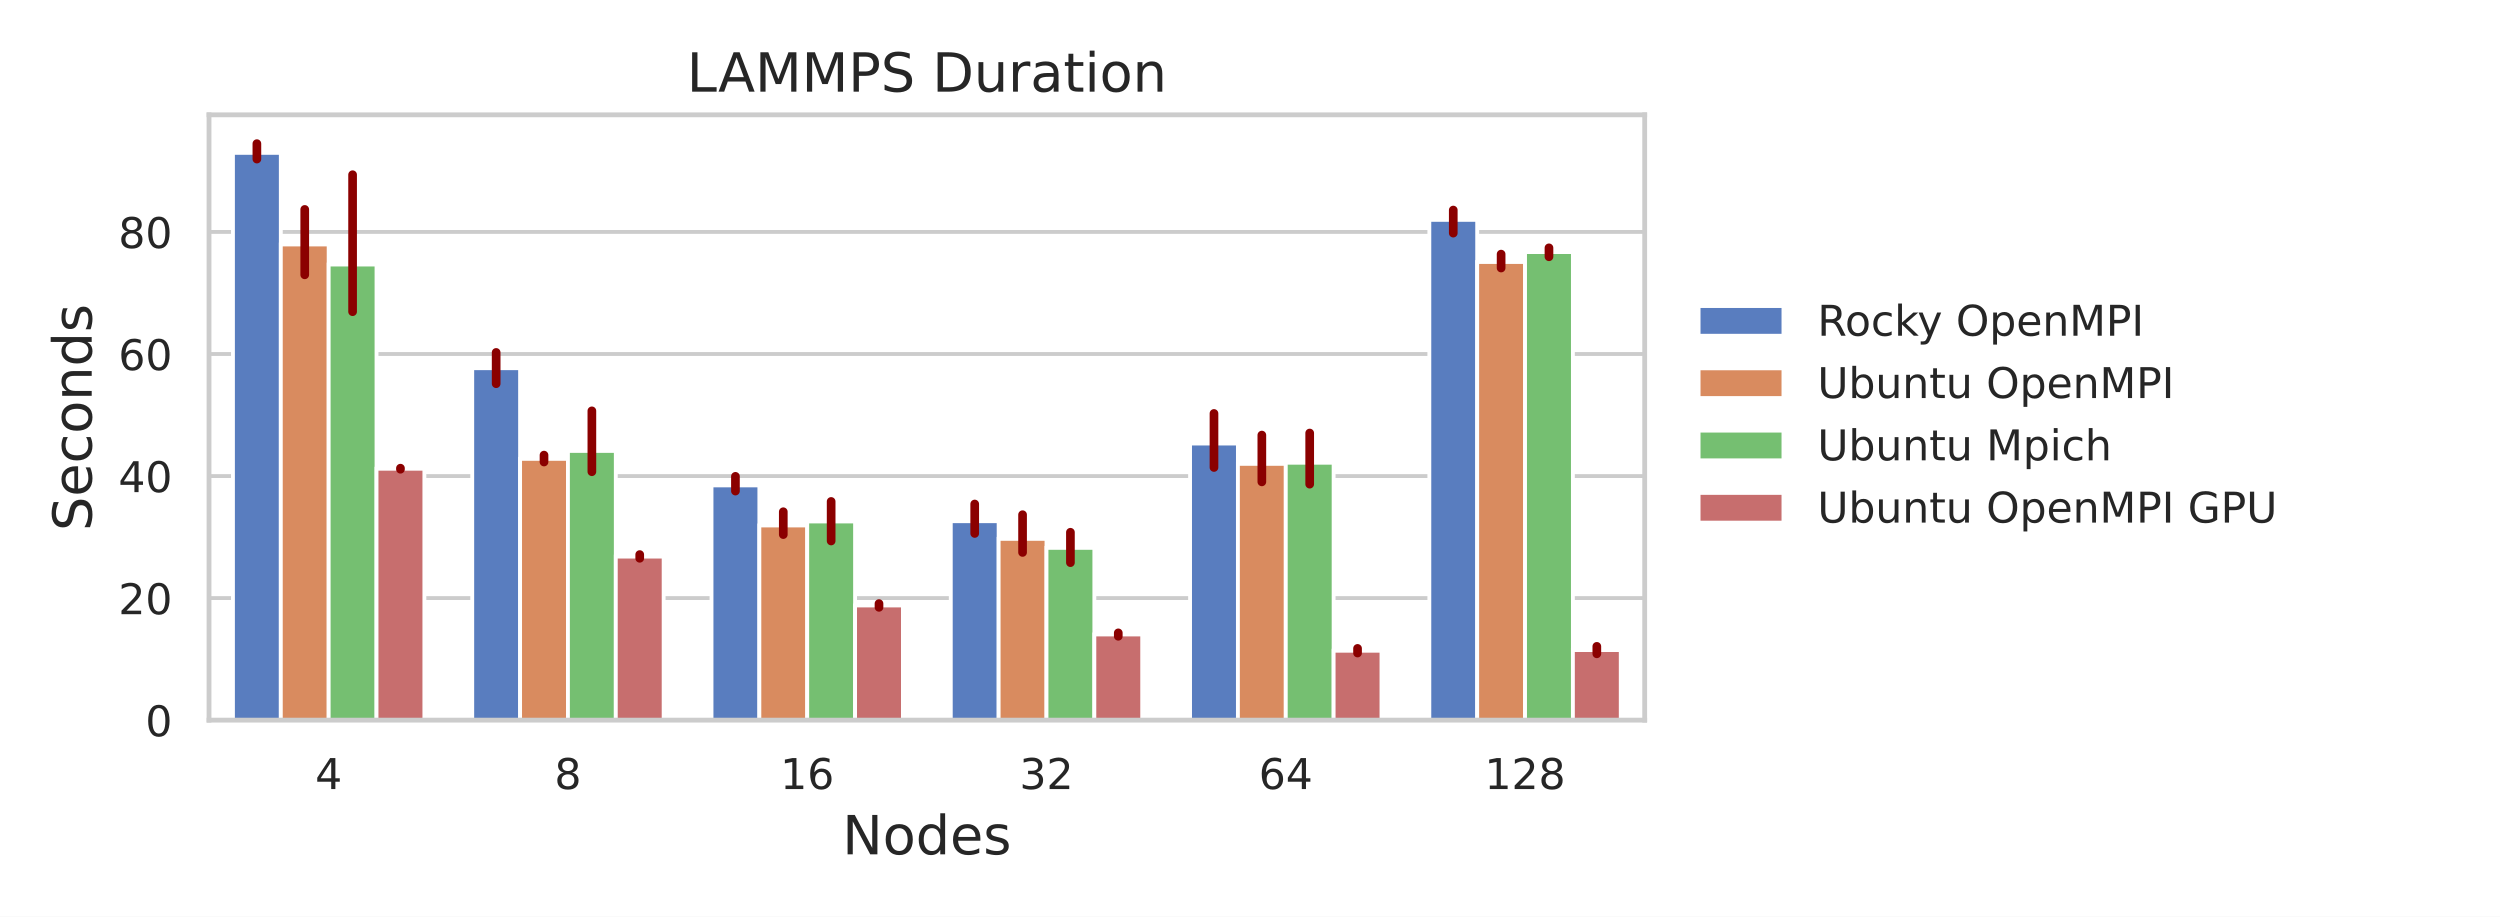
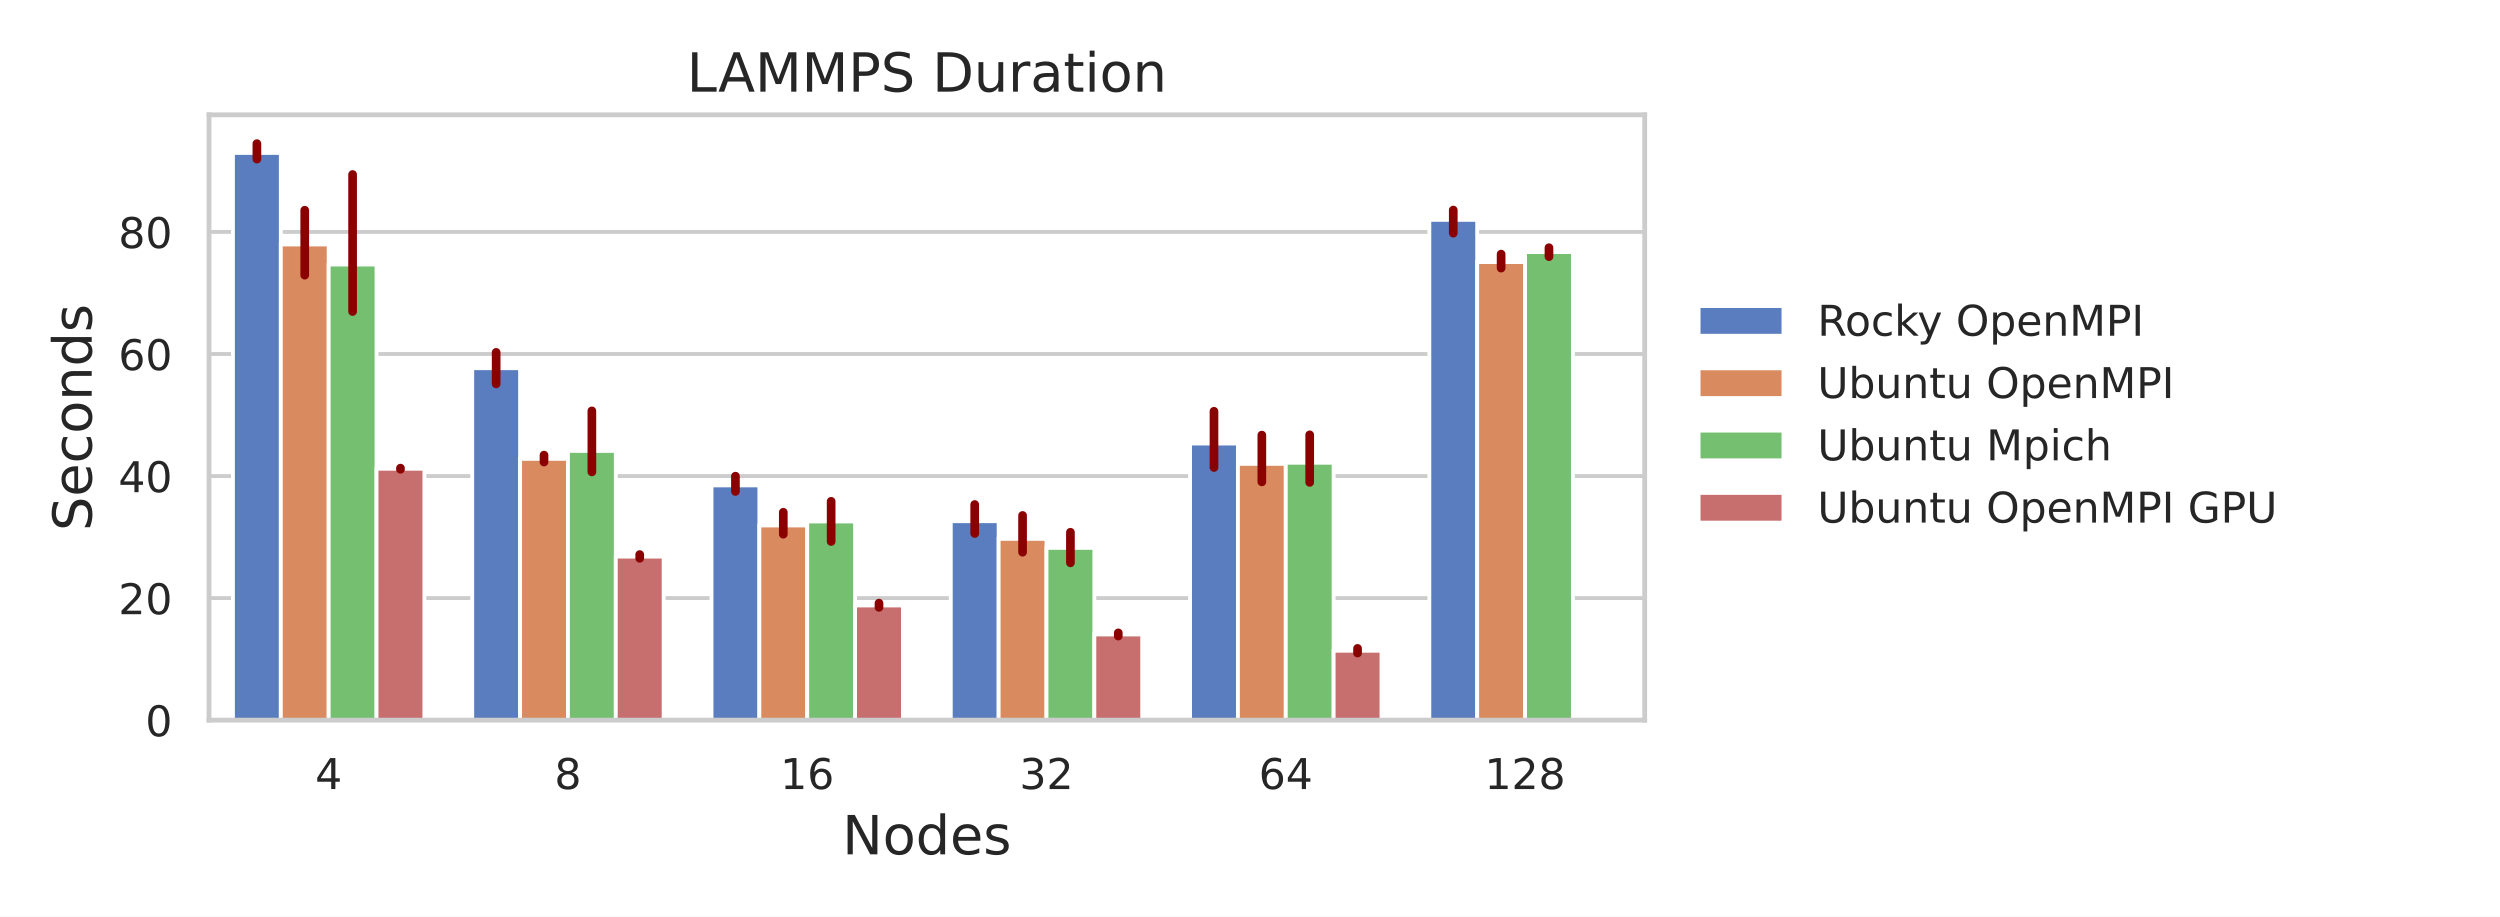
<svg xmlns="http://www.w3.org/2000/svg" xmlns:xlink="http://www.w3.org/1999/xlink" width="648pt" height="237.6pt" viewBox="0 0 648 237.6" version="1.1">
  <defs>
    <style type="text/css">*{stroke-linejoin: round; stroke-linecap: butt}</style>
  </defs>
  <g id="figure_1">
    <g id="patch_1">
      <path d="M 0 237.6  L 648 237.6  L 648 0  L 0 0  z " style="fill: #ffffff" />
    </g>
    <g id="axes_1">
      <g id="patch_2">
        <path d="M 54.18 186.66  L 426.301 186.66  L 426.301 29.76  L 54.18 29.76  z " style="fill: #ffffff" />
      </g>
      <g id="matplotlib.axis_1">
        <g id="xtick_1">
          <g id="text_1">
            <g style="fill: #262626" transform="translate(81.69073 204.5183) scale(0.11 -0.11)">
              <defs>
                <path id="DejaVuSans-34" d="M 2419 4116  L 825 1625  L 2419 1625  L 2419 4116  z M 2253 4666  L 3047 4666  L 3047 1625  L 3713 1625  L 3713 1100  L 3047 1100  L 3047 0  L 2419 0  L 2419 1100  L 313 1100  L 313 1709  L 2253 4666  z " transform="scale(0.015625)" />
              </defs>
              <use xlink:href="#DejaVuSans-34" />
            </g>
          </g>
        </g>
        <g id="xtick_2">
          <g id="text_2">
            <g style="fill: #262626" transform="translate(143.7109 204.5183) scale(0.11 -0.11)">
              <defs>
                <path id="DejaVuSans-38" d="M 2034 2216  Q 1584 2216 1326 1975  Q 1069 1734 1069 1313  Q 1069 891 1326 650  Q 1584 409 2034 409  Q 2484 409 2743 651  Q 3003 894 3003 1313  Q 3003 1734 2745 1975  Q 2488 2216 2034 2216  z M 1403 2484  Q 997 2584 770 2862  Q 544 3141 544 3541  Q 544 4100 942 4425  Q 1341 4750 2034 4750  Q 2731 4750 3128 4425  Q 3525 4100 3525 3541  Q 3525 3141 3298 2862  Q 3072 2584 2669 2484  Q 3125 2378 3379 2068  Q 3634 1759 3634 1313  Q 3634 634 3220 271  Q 2806 -91 2034 -91  Q 1263 -91 848 271  Q 434 634 434 1313  Q 434 1759 690 2068  Q 947 2378 1403 2484  z M 1172 3481  Q 1172 3119 1398 2916  Q 1625 2713 2034 2713  Q 2441 2713 2670 2916  Q 2900 3119 2900 3481  Q 2900 3844 2670 4047  Q 2441 4250 2034 4250  Q 1625 4250 1398 4047  Q 1172 3844 1172 3481  z " transform="scale(0.015625)" />
              </defs>
              <use xlink:href="#DejaVuSans-38" />
            </g>
          </g>
        </g>
        <g id="xtick_3">
          <g id="text_3">
            <g style="fill: #262626" transform="translate(202.2318 204.5183) scale(0.11 -0.11)">
              <defs>
                <path id="DejaVuSans-31" d="M 794 531  L 1825 531  L 1825 4091  L 703 3866  L 703 4441  L 1819 4666  L 2450 4666  L 2450 531  L 3481 531  L 3481 0  L 794 0  L 794 531  z " transform="scale(0.015625)" />
                <path id="DejaVuSans-36" d="M 2113 2584  Q 1688 2584 1439 2293  Q 1191 2003 1191 1497  Q 1191 994 1439 701  Q 1688 409 2113 409  Q 2538 409 2786 701  Q 3034 994 3034 1497  Q 3034 2003 2786 2293  Q 2538 2584 2113 2584  z M 3366 4563  L 3366 3988  Q 3128 4100 2886 4159  Q 2644 4219 2406 4219  Q 1781 4219 1451 3797  Q 1122 3375 1075 2522  Q 1259 2794 1537 2939  Q 1816 3084 2150 3084  Q 2853 3084 3261 2657  Q 3669 2231 3669 1497  Q 3669 778 3244 343  Q 2819 -91 2113 -91  Q 1303 -91 875 529  Q 447 1150 447 2328  Q 447 3434 972 4092  Q 1497 4750 2381 4750  Q 2619 4750 2861 4703  Q 3103 4656 3366 4563  z " transform="scale(0.015625)" />
              </defs>
              <use xlink:href="#DejaVuSans-31" />
              <use xlink:href="#DejaVuSans-36" x="63.623" />
            </g>
          </g>
        </g>
        <g id="xtick_4">
          <g id="text_4">
            <g style="fill: #262626" transform="translate(264.252 204.5183) scale(0.11 -0.11)">
              <defs>
                <path id="DejaVuSans-33" d="M 2597 2516  Q 3050 2419 3304 2112  Q 3559 1806 3559 1356  Q 3559 666 3084 287  Q 2609 -91 1734 -91  Q 1441 -91 1130 -33  Q 819 25 488 141  L 488 750  Q 750 597 1062 519  Q 1375 441 1716 441  Q 2309 441 2620 675  Q 2931 909 2931 1356  Q 2931 1769 2642 2001  Q 2353 2234 1838 2234  L 1294 2234  L 1294 2753  L 1863 2753  Q 2328 2753 2575 2939  Q 2822 3125 2822 3475  Q 2822 3834 2567 4026  Q 2313 4219 1838 4219  Q 1578 4219 1281 4162  Q 984 4106 628 3988  L 628 4550  Q 988 4650 1302 4700  Q 1616 4750 1894 4750  Q 2613 4750 3031 4423  Q 3450 4097 3450 3541  Q 3450 3153 3228 2886  Q 3006 2619 2597 2516  z " transform="scale(0.015625)" />
                <path id="DejaVuSans-32" d="M 1228 531  L 3431 531  L 3431 0  L 469 0  L 469 531  Q 828 903 1448 1529  Q 2069 2156 2228 2338  Q 2531 2678 2651 2914  Q 2772 3150 2772 3378  Q 2772 3750 2511 3984  Q 2250 4219 1831 4219  Q 1534 4219 1204 4116  Q 875 4013 500 3803  L 500 4441  Q 881 4594 1212 4672  Q 1544 4750 1819 4750  Q 2544 4750 2975 4387  Q 3406 4025 3406 3419  Q 3406 3131 3298 2873  Q 3191 2616 2906 2266  Q 2828 2175 2409 1742  Q 1991 1309 1228 531  z " transform="scale(0.015625)" />
              </defs>
              <use xlink:href="#DejaVuSans-33" />
              <use xlink:href="#DejaVuSans-32" x="63.623" />
            </g>
          </g>
        </g>
        <g id="xtick_5">
          <g id="text_5">
            <g style="fill: #262626" transform="translate(326.2722 204.5183) scale(0.11 -0.11)">
              <use xlink:href="#DejaVuSans-36" />
              <use xlink:href="#DejaVuSans-34" x="63.623" />
            </g>
          </g>
        </g>
        <g id="xtick_6">
          <g id="text_6">
            <g style="fill: #262626" transform="translate(384.793 204.5183) scale(0.11 -0.11)">
              <use xlink:href="#DejaVuSans-31" />
              <use xlink:href="#DejaVuSans-32" x="63.623" />
              <use xlink:href="#DejaVuSans-38" x="127.246" />
            </g>
          </g>
        </g>
        <g id="text_7">
          <g style="fill: #262626" transform="translate(218.3229 221.4437) scale(0.14 -0.14)">
            <defs>
              <path id="DejaVuSans-4e" d="M 628 4666  L 1478 4666  L 3547 763  L 3547 4666  L 4159 4666  L 4159 0  L 3309 0  L 1241 3903  L 1241 0  L 628 0  L 628 4666  z " transform="scale(0.015625)" />
              <path id="DejaVuSans-6f" d="M 1959 3097  Q 1497 3097 1228 2736  Q 959 2375 959 1747  Q 959 1119 1226 758  Q 1494 397 1959 397  Q 2419 397 2687 759  Q 2956 1122 2956 1747  Q 2956 2369 2687 2733  Q 2419 3097 1959 3097  z M 1959 3584  Q 2709 3584 3137 3096  Q 3566 2609 3566 1747  Q 3566 888 3137 398  Q 2709 -91 1959 -91  Q 1206 -91 779 398  Q 353 888 353 1747  Q 353 2609 779 3096  Q 1206 3584 1959 3584  z " transform="scale(0.015625)" />
              <path id="DejaVuSans-64" d="M 2906 2969  L 2906 4863  L 3481 4863  L 3481 0  L 2906 0  L 2906 525  Q 2725 213 2448 61  Q 2172 -91 1784 -91  Q 1150 -91 751 415  Q 353 922 353 1747  Q 353 2572 751 3078  Q 1150 3584 1784 3584  Q 2172 3584 2448 3432  Q 2725 3281 2906 2969  z M 947 1747  Q 947 1113 1208 752  Q 1469 391 1925 391  Q 2381 391 2643 752  Q 2906 1113 2906 1747  Q 2906 2381 2643 2742  Q 2381 3103 1925 3103  Q 1469 3103 1208 2742  Q 947 2381 947 1747  z " transform="scale(0.015625)" />
              <path id="DejaVuSans-65" d="M 3597 1894  L 3597 1613  L 953 1613  Q 991 1019 1311 708  Q 1631 397 2203 397  Q 2534 397 2845 478  Q 3156 559 3463 722  L 3463 178  Q 3153 47 2828 -22  Q 2503 -91 2169 -91  Q 1331 -91 842 396  Q 353 884 353 1716  Q 353 2575 817 3079  Q 1281 3584 2069 3584  Q 2775 3584 3186 3129  Q 3597 2675 3597 1894  z M 3022 2063  Q 3016 2534 2758 2815  Q 2500 3097 2075 3097  Q 1594 3097 1305 2825  Q 1016 2553 972 2059  L 3022 2063  z " transform="scale(0.015625)" />
              <path id="DejaVuSans-73" d="M 2834 3397  L 2834 2853  Q 2591 2978 2328 3040  Q 2066 3103 1784 3103  Q 1356 3103 1142 2972  Q 928 2841 928 2578  Q 928 2378 1081 2264  Q 1234 2150 1697 2047  L 1894 2003  Q 2506 1872 2764 1633  Q 3022 1394 3022 966  Q 3022 478 2636 193  Q 2250 -91 1575 -91  Q 1294 -91 989 -36  Q 684 19 347 128  L 347 722  Q 666 556 975 473  Q 1284 391 1588 391  Q 1994 391 2212 530  Q 2431 669 2431 922  Q 2431 1156 2273 1281  Q 2116 1406 1581 1522  L 1381 1569  Q 847 1681 609 1914  Q 372 2147 372 2553  Q 372 3047 722 3315  Q 1072 3584 1716 3584  Q 2034 3584 2315 3537  Q 2597 3491 2834 3397  z " transform="scale(0.015625)" />
            </defs>
            <use xlink:href="#DejaVuSans-4e" />
            <use xlink:href="#DejaVuSans-6f" x="74.805" />
            <use xlink:href="#DejaVuSans-64" x="135.986" />
            <use xlink:href="#DejaVuSans-65" x="199.463" />
            <use xlink:href="#DejaVuSans-73" x="260.986" />
          </g>
        </g>
      </g>
      <g id="matplotlib.axis_2">
        <g id="ytick_1">
          <g id="line2d_1">
-             <path d="M 54.18 186.66  L 426.301 186.66  " clip-path="url(#p675cee73eb)" style="fill: none; stroke: #cccccc; stroke-linecap: round" />
+             <path d="M 54.18 186.66  L 426.301 186.66  " clip-path="url(#p09dc2e3a9d)" style="fill: none; stroke: #cccccc; stroke-linecap: round" />
          </g>
          <g id="text_8">
            <g style="fill: #262626" transform="translate(37.68125 190.8391) scale(0.11 -0.11)">
              <defs>
                <path id="DejaVuSans-30" d="M 2034 4250  Q 1547 4250 1301 3770  Q 1056 3291 1056 2328  Q 1056 1369 1301 889  Q 1547 409 2034 409  Q 2525 409 2770 889  Q 3016 1369 3016 2328  Q 3016 3291 2770 3770  Q 2525 4250 2034 4250  z M 2034 4750  Q 2819 4750 3233 4129  Q 3647 3509 3647 2328  Q 3647 1150 3233 529  Q 2819 -91 2034 -91  Q 1250 -91 836 529  Q 422 1150 422 2328  Q 422 3509 836 4129  Q 1250 4750 2034 4750  z " transform="scale(0.015625)" />
              </defs>
              <use xlink:href="#DejaVuSans-30" />
            </g>
          </g>
        </g>
        <g id="ytick_2">
          <g id="line2d_2">
-             <path d="M 54.18 155.025  L 426.301 155.025  " clip-path="url(#p675cee73eb)" style="fill: none; stroke: #cccccc; stroke-linecap: round" />
+             <path d="M 54.18 155.026  L 426.301 155.026  " clip-path="url(#p09dc2e3a9d)" style="fill: none; stroke: #cccccc; stroke-linecap: round" />
          </g>
          <g id="text_9">
-             <g style="fill: #262626" transform="translate(30.6825 159.2038) scale(0.11 -0.11)">
+             <g style="fill: #262626" transform="translate(30.6825 159.2047) scale(0.11 -0.11)">
              <use xlink:href="#DejaVuSans-32" />
              <use xlink:href="#DejaVuSans-30" x="63.623" />
            </g>
          </g>
        </g>
        <g id="ytick_3">
          <g id="line2d_3">
-             <path d="M 54.18 123.389  L 426.301 123.389  " clip-path="url(#p675cee73eb)" style="fill: none; stroke: #cccccc; stroke-linecap: round" />
+             <path d="M 54.18 123.391  L 426.301 123.391  " clip-path="url(#p09dc2e3a9d)" style="fill: none; stroke: #cccccc; stroke-linecap: round" />
          </g>
          <g id="text_10">
-             <g style="fill: #262626" transform="translate(30.6825 127.5685) scale(0.11 -0.11)">
+             <g style="fill: #262626" transform="translate(30.6825 127.5703) scale(0.11 -0.11)">
              <use xlink:href="#DejaVuSans-34" />
              <use xlink:href="#DejaVuSans-30" x="63.623" />
            </g>
          </g>
        </g>
        <g id="ytick_4">
          <g id="line2d_4">
-             <path d="M 54.18 91.754  L 426.301 91.754  " clip-path="url(#p675cee73eb)" style="fill: none; stroke: #cccccc; stroke-linecap: round" />
+             <path d="M 54.18 91.757  L 426.301 91.757  " clip-path="url(#p09dc2e3a9d)" style="fill: none; stroke: #cccccc; stroke-linecap: round" />
          </g>
          <g id="text_11">
-             <g style="fill: #262626" transform="translate(30.6825 95.93321) scale(0.11 -0.11)">
+             <g style="fill: #262626" transform="translate(30.6825 95.93589) scale(0.11 -0.11)">
              <use xlink:href="#DejaVuSans-36" />
              <use xlink:href="#DejaVuSans-30" x="63.623" />
            </g>
          </g>
        </g>
        <g id="ytick_5">
          <g id="line2d_5">
-             <path d="M 54.18 60.119  L 426.301 60.119  " clip-path="url(#p675cee73eb)" style="fill: none; stroke: #cccccc; stroke-linecap: round" />
+             <path d="M 54.18 60.122  L 426.301 60.122  " clip-path="url(#p09dc2e3a9d)" style="fill: none; stroke: #cccccc; stroke-linecap: round" />
          </g>
          <g id="text_12">
-             <g style="fill: #262626" transform="translate(30.6825 64.2979) scale(0.11 -0.11)">
+             <g style="fill: #262626" transform="translate(30.6825 64.30148) scale(0.11 -0.11)">
              <use xlink:href="#DejaVuSans-38" />
              <use xlink:href="#DejaVuSans-30" x="63.623" />
            </g>
          </g>
        </g>
        <g id="text_13">
          <g style="fill: #262626" transform="translate(23.77094 137.6198) rotate(-90) scale(0.14 -0.14)">
            <defs>
              <path id="DejaVuSans-53" d="M 3425 4513  L 3425 3897  Q 3066 4069 2747 4153  Q 2428 4238 2131 4238  Q 1616 4238 1336 4038  Q 1056 3838 1056 3469  Q 1056 3159 1242 3001  Q 1428 2844 1947 2747  L 2328 2669  Q 3034 2534 3370 2195  Q 3706 1856 3706 1288  Q 3706 609 3251 259  Q 2797 -91 1919 -91  Q 1588 -91 1214 -16  Q 841 59 441 206  L 441 856  Q 825 641 1194 531  Q 1563 422 1919 422  Q 2459 422 2753 634  Q 3047 847 3047 1241  Q 3047 1584 2836 1778  Q 2625 1972 2144 2069  L 1759 2144  Q 1053 2284 737 2584  Q 422 2884 422 3419  Q 422 4038 858 4394  Q 1294 4750 2059 4750  Q 2388 4750 2728 4690  Q 3069 4631 3425 4513  z " transform="scale(0.015625)" />
              <path id="DejaVuSans-63" d="M 3122 3366  L 3122 2828  Q 2878 2963 2633 3030  Q 2388 3097 2138 3097  Q 1578 3097 1268 2742  Q 959 2388 959 1747  Q 959 1106 1268 751  Q 1578 397 2138 397  Q 2388 397 2633 464  Q 2878 531 3122 666  L 3122 134  Q 2881 22 2623 -34  Q 2366 -91 2075 -91  Q 1284 -91 818 406  Q 353 903 353 1747  Q 353 2603 823 3093  Q 1294 3584 2113 3584  Q 2378 3584 2631 3529  Q 2884 3475 3122 3366  z " transform="scale(0.015625)" />
              <path id="DejaVuSans-6e" d="M 3513 2113  L 3513 0  L 2938 0  L 2938 2094  Q 2938 2591 2744 2837  Q 2550 3084 2163 3084  Q 1697 3084 1428 2787  Q 1159 2491 1159 1978  L 1159 0  L 581 0  L 581 3500  L 1159 3500  L 1159 2956  Q 1366 3272 1645 3428  Q 1925 3584 2291 3584  Q 2894 3584 3203 3211  Q 3513 2838 3513 2113  z " transform="scale(0.015625)" />
            </defs>
            <use xlink:href="#DejaVuSans-53" />
            <use xlink:href="#DejaVuSans-65" x="63.477" />
            <use xlink:href="#DejaVuSans-63" x="125" />
            <use xlink:href="#DejaVuSans-6f" x="179.98" />
            <use xlink:href="#DejaVuSans-6e" x="241.162" />
            <use xlink:href="#DejaVuSans-64" x="304.541" />
            <use xlink:href="#DejaVuSans-73" x="368.018" />
          </g>
        </g>
      </g>
      <g id="patch_3">
-         <path d="M 60.382 186.66  L 72.786 186.66  L 72.786 39.632  L 60.382 39.632  z " clip-path="url(#p675cee73eb)" style="fill: #597dbf; stroke: #ffffff; stroke-linejoin: miter" />
+         <path d="M 60.382 186.66  L 72.786 186.66  L 72.786 39.636  L 60.382 39.636  z " clip-path="url(#p09dc2e3a9d)" style="fill: #597dbf; stroke: #ffffff; stroke-linejoin: miter" />
      </g>
      <g id="patch_4">
-         <path d="M 122.402 186.66  L 134.806 186.66  L 134.806 95.439  L 122.402 95.439  z " clip-path="url(#p675cee73eb)" style="fill: #597dbf; stroke: #ffffff; stroke-linejoin: miter" />
+         <path d="M 122.402 186.66  L 134.806 186.66  L 134.806 95.441  L 122.402 95.441  z " clip-path="url(#p09dc2e3a9d)" style="fill: #597dbf; stroke: #ffffff; stroke-linejoin: miter" />
      </g>
      <g id="patch_5">
-         <path d="M 184.422 186.66  L 196.826 186.66  L 196.826 125.81  L 184.422 125.81  z " clip-path="url(#p675cee73eb)" style="fill: #597dbf; stroke: #ffffff; stroke-linejoin: miter" />
+         <path d="M 184.422 186.66  L 196.826 186.66  L 196.826 125.812  L 184.422 125.812  z " clip-path="url(#p09dc2e3a9d)" style="fill: #597dbf; stroke: #ffffff; stroke-linejoin: miter" />
      </g>
      <g id="patch_6">
-         <path d="M 246.443 186.66  L 258.847 186.66  L 258.847 135.097  L 246.443 135.097  z " clip-path="url(#p675cee73eb)" style="fill: #597dbf; stroke: #ffffff; stroke-linejoin: miter" />
+         <path d="M 246.443 186.66  L 258.847 186.66  L 258.847 135.099  L 246.443 135.099  z " clip-path="url(#p09dc2e3a9d)" style="fill: #597dbf; stroke: #ffffff; stroke-linejoin: miter" />
      </g>
      <g id="patch_7">
-         <path d="M 308.463 186.66  L 320.867 186.66  L 320.867 114.968  L 308.463 114.968  z " clip-path="url(#p675cee73eb)" style="fill: #597dbf; stroke: #ffffff; stroke-linejoin: miter" />
+         <path d="M 308.463 186.66  L 320.867 186.66  L 320.867 114.97  L 308.463 114.97  z " clip-path="url(#p09dc2e3a9d)" style="fill: #597dbf; stroke: #ffffff; stroke-linejoin: miter" />
      </g>
      <g id="patch_8">
-         <path d="M 370.483 186.66  L 382.887 186.66  L 382.887 56.993  L 370.483 56.993  z " clip-path="url(#p675cee73eb)" style="fill: #597dbf; stroke: #ffffff; stroke-linejoin: miter" />
+         <path d="M 370.483 186.66  L 382.887 186.66  L 382.887 56.996  L 370.483 56.996  z " clip-path="url(#p09dc2e3a9d)" style="fill: #597dbf; stroke: #ffffff; stroke-linejoin: miter" />
      </g>
      <g id="patch_9">
-         <path d="M 72.786 186.66  L 85.19 186.66  L 85.19 63.366  L 72.786 63.366  z " clip-path="url(#p675cee73eb)" style="fill: #d98b5f; stroke: #ffffff; stroke-linejoin: miter" />
+         <path d="M 72.786 186.66  L 85.19 186.66  L 85.19 63.37  L 72.786 63.37  z " clip-path="url(#p09dc2e3a9d)" style="fill: #d98b5f; stroke: #ffffff; stroke-linejoin: miter" />
      </g>
      <g id="patch_10">
-         <path d="M 134.806 186.66  L 147.21 186.66  L 147.21 118.931  L 134.806 118.931  z " clip-path="url(#p675cee73eb)" style="fill: #d98b5f; stroke: #ffffff; stroke-linejoin: miter" />
+         <path d="M 134.806 186.66  L 147.21 186.66  L 147.21 118.933  L 134.806 118.933  z " clip-path="url(#p09dc2e3a9d)" style="fill: #d98b5f; stroke: #ffffff; stroke-linejoin: miter" />
      </g>
      <g id="patch_11">
-         <path d="M 196.826 186.66  L 209.231 186.66  L 209.231 136.198  L 196.826 136.198  z " clip-path="url(#p675cee73eb)" style="fill: #d98b5f; stroke: #ffffff; stroke-linejoin: miter" />
+         <path d="M 196.826 186.66  L 209.231 186.66  L 209.231 136.199  L 196.826 136.199  z " clip-path="url(#p09dc2e3a9d)" style="fill: #d98b5f; stroke: #ffffff; stroke-linejoin: miter" />
      </g>
      <g id="patch_12">
-         <path d="M 258.847 186.66  L 271.251 186.66  L 271.251 139.671  L 258.847 139.671  z " clip-path="url(#p675cee73eb)" style="fill: #d98b5f; stroke: #ffffff; stroke-linejoin: miter" />
+         <path d="M 258.847 186.66  L 271.251 186.66  L 271.251 139.673  L 258.847 139.673  z " clip-path="url(#p09dc2e3a9d)" style="fill: #d98b5f; stroke: #ffffff; stroke-linejoin: miter" />
      </g>
      <g id="patch_13">
-         <path d="M 320.867 186.66  L 333.271 186.66  L 333.271 120.233  L 320.867 120.233  z " clip-path="url(#p675cee73eb)" style="fill: #d98b5f; stroke: #ffffff; stroke-linejoin: miter" />
+         <path d="M 320.867 186.66  L 333.271 186.66  L 333.271 120.235  L 320.867 120.235  z " clip-path="url(#p09dc2e3a9d)" style="fill: #d98b5f; stroke: #ffffff; stroke-linejoin: miter" />
      </g>
      <g id="patch_14">
-         <path d="M 382.887 186.66  L 395.291 186.66  L 395.291 67.92  L 382.887 67.92  z " clip-path="url(#p675cee73eb)" style="fill: #d98b5f; stroke: #ffffff; stroke-linejoin: miter" />
+         <path d="M 382.887 186.66  L 395.291 186.66  L 395.291 67.923  L 382.887 67.923  z " clip-path="url(#p09dc2e3a9d)" style="fill: #d98b5f; stroke: #ffffff; stroke-linejoin: miter" />
      </g>
      <g id="patch_15">
-         <path d="M 85.19 186.66  L 97.594 186.66  L 97.594 68.561  L 85.19 68.561  z " clip-path="url(#p675cee73eb)" style="fill: #75bf71; stroke: #ffffff; stroke-linejoin: miter" />
+         <path d="M 85.19 186.66  L 97.594 186.66  L 97.594 68.565  L 85.19 68.565  z " clip-path="url(#p09dc2e3a9d)" style="fill: #75bf71; stroke: #ffffff; stroke-linejoin: miter" />
      </g>
      <g id="patch_16">
-         <path d="M 147.21 186.66  L 159.614 186.66  L 159.614 116.878  L 147.21 116.878  z " clip-path="url(#p675cee73eb)" style="fill: #75bf71; stroke: #ffffff; stroke-linejoin: miter" />
+         <path d="M 147.21 186.66  L 159.614 186.66  L 159.614 116.88  L 147.21 116.88  z " clip-path="url(#p09dc2e3a9d)" style="fill: #75bf71; stroke: #ffffff; stroke-linejoin: miter" />
      </g>
      <g id="patch_17">
-         <path d="M 209.231 186.66  L 221.635 186.66  L 221.635 135.164  L 209.231 135.164  z " clip-path="url(#p675cee73eb)" style="fill: #75bf71; stroke: #ffffff; stroke-linejoin: miter" />
+         <path d="M 209.231 186.66  L 221.635 186.66  L 221.635 135.165  L 209.231 135.165  z " clip-path="url(#p09dc2e3a9d)" style="fill: #75bf71; stroke: #ffffff; stroke-linejoin: miter" />
      </g>
      <g id="patch_18">
-         <path d="M 271.251 186.66  L 283.655 186.66  L 283.655 142.002  L 271.251 142.002  z " clip-path="url(#p675cee73eb)" style="fill: #75bf71; stroke: #ffffff; stroke-linejoin: miter" />
+         <path d="M 271.251 186.66  L 283.655 186.66  L 283.655 142.003  L 271.251 142.003  z " clip-path="url(#p09dc2e3a9d)" style="fill: #75bf71; stroke: #ffffff; stroke-linejoin: miter" />
      </g>
      <g id="patch_19">
-         <path d="M 333.271 186.66  L 345.675 186.66  L 345.675 119.947  L 333.271 119.947  z " clip-path="url(#p675cee73eb)" style="fill: #75bf71; stroke: #ffffff; stroke-linejoin: miter" />
+         <path d="M 333.271 186.66  L 345.675 186.66  L 345.675 119.949  L 333.271 119.949  z " clip-path="url(#p09dc2e3a9d)" style="fill: #75bf71; stroke: #ffffff; stroke-linejoin: miter" />
      </g>
      <g id="patch_20">
-         <path d="M 395.291 186.66  L 407.695 186.66  L 407.695 65.337  L 395.291 65.337  z " clip-path="url(#p675cee73eb)" style="fill: #75bf71; stroke: #ffffff; stroke-linejoin: miter" />
+         <path d="M 395.291 186.66  L 407.695 186.66  L 407.695 65.341  L 395.291 65.341  z " clip-path="url(#p09dc2e3a9d)" style="fill: #75bf71; stroke: #ffffff; stroke-linejoin: miter" />
      </g>
      <g id="patch_21">
-         <path d="M 97.594 186.66  L 109.998 186.66  L 109.998 121.49  L 97.594 121.49  z " clip-path="url(#p675cee73eb)" style="fill: #c76e6e; stroke: #ffffff; stroke-linejoin: miter" />
+         <path d="M 97.594 186.66  L 109.998 186.66  L 109.998 121.491  L 97.594 121.491  z " clip-path="url(#p09dc2e3a9d)" style="fill: #c76e6e; stroke: #ffffff; stroke-linejoin: miter" />
      </g>
      <g id="patch_22">
-         <path d="M 159.614 186.66  L 172.018 186.66  L 172.018 144.268  L 159.614 144.268  z " clip-path="url(#p675cee73eb)" style="fill: #c76e6e; stroke: #ffffff; stroke-linejoin: miter" />
+         <path d="M 159.614 186.66  L 172.018 186.66  L 172.018 144.269  L 159.614 144.269  z " clip-path="url(#p09dc2e3a9d)" style="fill: #c76e6e; stroke: #ffffff; stroke-linejoin: miter" />
      </g>
      <g id="patch_23">
-         <path d="M 221.635 186.66  L 234.039 186.66  L 234.039 156.941  L 221.635 156.941  z " clip-path="url(#p675cee73eb)" style="fill: #c76e6e; stroke: #ffffff; stroke-linejoin: miter" />
+         <path d="M 221.635 186.66  L 234.039 186.66  L 234.039 156.941  L 221.635 156.941  z " clip-path="url(#p09dc2e3a9d)" style="fill: #c76e6e; stroke: #ffffff; stroke-linejoin: miter" />
      </g>
      <g id="patch_24">
-         <path d="M 283.655 186.66  L 296.059 186.66  L 296.059 164.452  L 283.655 164.452  z " clip-path="url(#p675cee73eb)" style="fill: #c76e6e; stroke: #ffffff; stroke-linejoin: miter" />
+         <path d="M 283.655 186.66  L 296.059 186.66  L 296.059 164.453  L 283.655 164.453  z " clip-path="url(#p09dc2e3a9d)" style="fill: #c76e6e; stroke: #ffffff; stroke-linejoin: miter" />
      </g>
      <g id="patch_25">
-         <path d="M 345.675 186.66  L 358.079 186.66  L 358.079 168.667  L 345.675 168.667  z " clip-path="url(#p675cee73eb)" style="fill: #c76e6e; stroke: #ffffff; stroke-linejoin: miter" />
+         <path d="M 345.675 186.66  L 358.079 186.66  L 358.079 168.668  L 345.675 168.668  z " clip-path="url(#p09dc2e3a9d)" style="fill: #c76e6e; stroke: #ffffff; stroke-linejoin: miter" />
      </g>
      <g id="patch_26">
-         <path d="M 407.695 186.66  L 420.099 186.66  L 420.099 168.501  L 407.695 168.501  z " clip-path="url(#p675cee73eb)" style="fill: #c76e6e; stroke: #ffffff; stroke-linejoin: miter" />
+         <path d="M 85.19 186.66  L 85.19 186.66  L 85.19 186.66  L 85.19 186.66  z " clip-path="url(#p09dc2e3a9d)" style="fill: #597dbf; stroke: #ffffff; stroke-linejoin: miter" />
      </g>
      <g id="patch_27">
-         <path d="M 85.19 186.66  L 85.19 186.66  L 85.19 186.66  L 85.19 186.66  z " clip-path="url(#p675cee73eb)" style="fill: #597dbf; stroke: #ffffff; stroke-linejoin: miter" />
+         <path d="M 85.19 186.66  L 85.19 186.66  L 85.19 186.66  L 85.19 186.66  z " clip-path="url(#p09dc2e3a9d)" style="fill: #d98b5f; stroke: #ffffff; stroke-linejoin: miter" />
      </g>
      <g id="patch_28">
-         <path d="M 85.19 186.66  L 85.19 186.66  L 85.19 186.66  L 85.19 186.66  z " clip-path="url(#p675cee73eb)" style="fill: #d98b5f; stroke: #ffffff; stroke-linejoin: miter" />
+         <path d="M 85.19 186.66  L 85.19 186.66  L 85.19 186.66  L 85.19 186.66  z " clip-path="url(#p09dc2e3a9d)" style="fill: #75bf71; stroke: #ffffff; stroke-linejoin: miter" />
      </g>
      <g id="patch_29">
-         <path d="M 85.19 186.66  L 85.19 186.66  L 85.19 186.66  L 85.19 186.66  z " clip-path="url(#p675cee73eb)" style="fill: #75bf71; stroke: #ffffff; stroke-linejoin: miter" />
+         <path d="M 85.19 186.66  L 85.19 186.66  L 85.19 186.66  L 85.19 186.66  z " clip-path="url(#p09dc2e3a9d)" style="fill: #c76e6e; stroke: #ffffff; stroke-linejoin: miter" />
+       </g>
+       <g id="line2d_6">
+         <path d="M 66.584 41.238  L 66.584 37.231  " clip-path="url(#p09dc2e3a9d)" style="fill: none; stroke: #8b0000; stroke-width: 2.25; stroke-linecap: round" />
+       </g>
+       <g id="line2d_7">
+         <path d="M 128.604 99.494  L 128.604 91.334  " clip-path="url(#p09dc2e3a9d)" style="fill: none; stroke: #8b0000; stroke-width: 2.25; stroke-linecap: round" />
+       </g>
+       <g id="line2d_8">
+         <path d="M 190.624 127.38  L 190.624 123.423  " clip-path="url(#p09dc2e3a9d)" style="fill: none; stroke: #8b0000; stroke-width: 2.25; stroke-linecap: round" />
+       </g>
+       <g id="line2d_9">
+         <path d="M 252.645 138.273  L 252.645 130.772  " clip-path="url(#p09dc2e3a9d)" style="fill: none; stroke: #8b0000; stroke-width: 2.25; stroke-linecap: round" />
+       </g>
+       <g id="line2d_10">
+         <path d="M 314.665 121.172  L 314.665 106.604  " clip-path="url(#p09dc2e3a9d)" style="fill: none; stroke: #8b0000; stroke-width: 2.25; stroke-linecap: round" />
+       </g>
+       <g id="line2d_11">
+         <path d="M 376.685 60.433  L 376.685 54.444  " clip-path="url(#p09dc2e3a9d)" style="fill: none; stroke: #8b0000; stroke-width: 2.25; stroke-linecap: round" />
+       </g>
+       <g id="line2d_12">
+         <path d="M 78.988 71.325  L 78.988 54.492  " clip-path="url(#p09dc2e3a9d)" style="fill: none; stroke: #8b0000; stroke-width: 2.25; stroke-linecap: round" />
+       </g>
+       <g id="line2d_13">
+         <path d="M 141.008 119.755  L 141.008 117.967  " clip-path="url(#p09dc2e3a9d)" style="fill: none; stroke: #8b0000; stroke-width: 2.25; stroke-linecap: round" />
+       </g>
+       <g id="line2d_14">
+         <path d="M 203.028 138.472  L 203.028 132.777  " clip-path="url(#p09dc2e3a9d)" style="fill: none; stroke: #8b0000; stroke-width: 2.25; stroke-linecap: round" />
+       </g>
+       <g id="line2d_15">
+         <path d="M 265.049 143.128  L 265.049 133.611  " clip-path="url(#p09dc2e3a9d)" style="fill: none; stroke: #8b0000; stroke-width: 2.25; stroke-linecap: round" />
+       </g>
+       <g id="line2d_16">
+         <path d="M 327.069 124.9  L 327.069 112.775  " clip-path="url(#p09dc2e3a9d)" style="fill: none; stroke: #8b0000; stroke-width: 2.25; stroke-linecap: round" />
+       </g>
+       <g id="line2d_17">
+         <path d="M 389.089 69.493  L 389.089 65.871  " clip-path="url(#p09dc2e3a9d)" style="fill: none; stroke: #8b0000; stroke-width: 2.25; stroke-linecap: round" />
+       </g>
+       <g id="line2d_18">
+         <path d="M 91.392 80.742  L 91.392 45.229  " clip-path="url(#p09dc2e3a9d)" style="fill: none; stroke: #8b0000; stroke-width: 2.25; stroke-linecap: round" />
+       </g>
+       <g id="line2d_19">
+         <path d="M 153.412 122.312  L 153.412 106.502  " clip-path="url(#p09dc2e3a9d)" style="fill: none; stroke: #8b0000; stroke-width: 2.25; stroke-linecap: round" />
+       </g>
+       <g id="line2d_20">
+         <path d="M 215.433 140.354  L 215.433 129.938  " clip-path="url(#p09dc2e3a9d)" style="fill: none; stroke: #8b0000; stroke-width: 2.25; stroke-linecap: round" />
+       </g>
+       <g id="line2d_21">
+         <path d="M 277.453 145.891  L 277.453 137.964  " clip-path="url(#p09dc2e3a9d)" style="fill: none; stroke: #8b0000; stroke-width: 2.25; stroke-linecap: round" />
+       </g>
+       <g id="line2d_22">
+         <path d="M 339.473 125.033  L 339.473 112.709  " clip-path="url(#p09dc2e3a9d)" style="fill: none; stroke: #8b0000; stroke-width: 2.25; stroke-linecap: round" />
+       </g>
+       <g id="line2d_23">
+         <path d="M 401.493 66.52  L 401.493 64.206  " clip-path="url(#p09dc2e3a9d)" style="fill: none; stroke: #8b0000; stroke-width: 2.25; stroke-linecap: round" />
+       </g>
+       <g id="line2d_24">
+         <path d="M 103.796 121.63  L 103.796 121.343  " clip-path="url(#p09dc2e3a9d)" style="fill: none; stroke: #8b0000; stroke-width: 2.25; stroke-linecap: round" />
+       </g>
+       <g id="line2d_25">
+         <path d="M 165.816 144.71  L 165.816 143.743  " clip-path="url(#p09dc2e3a9d)" style="fill: none; stroke: #8b0000; stroke-width: 2.25; stroke-linecap: round" />
+       </g>
+       <g id="line2d_26">
+         <path d="M 227.837 157.42  L 227.837 156.329  " clip-path="url(#p09dc2e3a9d)" style="fill: none; stroke: #8b0000; stroke-width: 2.25; stroke-linecap: round" />
+       </g>
+       <g id="line2d_27">
+         <path d="M 289.857 164.865  L 289.857 164.038  " clip-path="url(#p09dc2e3a9d)" style="fill: none; stroke: #8b0000; stroke-width: 2.25; stroke-linecap: round" />
+       </g>
+       <g id="line2d_28">
+         <path d="M 351.877 169.267  L 351.877 168.068  " clip-path="url(#p09dc2e3a9d)" style="fill: none; stroke: #8b0000; stroke-width: 2.25; stroke-linecap: round" />
      </g>
      <g id="patch_30">
-         <path d="M 85.19 186.66  L 85.19 186.66  L 85.19 186.66  L 85.19 186.66  z " clip-path="url(#p675cee73eb)" style="fill: #c76e6e; stroke: #ffffff; stroke-linejoin: miter" />
-       </g>
-       <g id="line2d_6">
-         <path d="M 66.584 41.234  L 66.584 37.231  " clip-path="url(#p675cee73eb)" style="fill: none; stroke: #8b0000; stroke-width: 2.25; stroke-linecap: round" />
-       </g>
-       <g id="line2d_7">
-         <path d="M 128.604 99.457  L 128.604 91.349  " clip-path="url(#p675cee73eb)" style="fill: none; stroke: #8b0000; stroke-width: 2.25; stroke-linecap: round" />
-       </g>
-       <g id="line2d_8">
-         <path d="M 190.624 127.285  L 190.624 123.469  " clip-path="url(#p675cee73eb)" style="fill: none; stroke: #8b0000; stroke-width: 2.25; stroke-linecap: round" />
-       </g>
-       <g id="line2d_9">
-         <path d="M 252.645 138.272  L 252.645 130.639  " clip-path="url(#p675cee73eb)" style="fill: none; stroke: #8b0000; stroke-width: 2.25; stroke-linecap: round" />
-       </g>
-       <g id="line2d_10">
-         <path d="M 314.665 121.17  L 314.665 107.168  " clip-path="url(#p675cee73eb)" style="fill: none; stroke: #8b0000; stroke-width: 2.25; stroke-linecap: round" />
-       </g>
-       <g id="line2d_11">
-         <path d="M 376.685 60.425  L 376.685 54.445  " clip-path="url(#p675cee73eb)" style="fill: none; stroke: #8b0000; stroke-width: 2.25; stroke-linecap: round" />
-       </g>
-       <g id="line2d_12">
-         <path d="M 78.988 71.231  L 78.988 54.281  " clip-path="url(#p675cee73eb)" style="fill: none; stroke: #8b0000; stroke-width: 2.25; stroke-linecap: round" />
-       </g>
-       <g id="line2d_13">
-         <path d="M 141.008 119.753  L 141.008 117.965  " clip-path="url(#p675cee73eb)" style="fill: none; stroke: #8b0000; stroke-width: 2.25; stroke-linecap: round" />
-       </g>
-       <g id="line2d_14">
-         <path d="M 203.028 138.565  L 203.028 132.643  " clip-path="url(#p675cee73eb)" style="fill: none; stroke: #8b0000; stroke-width: 2.25; stroke-linecap: round" />
-       </g>
-       <g id="line2d_15">
-         <path d="M 265.049 143.193  L 265.049 133.409  " clip-path="url(#p675cee73eb)" style="fill: none; stroke: #8b0000; stroke-width: 2.25; stroke-linecap: round" />
-       </g>
-       <g id="line2d_16">
-         <path d="M 327.069 124.899  L 327.069 112.773  " clip-path="url(#p675cee73eb)" style="fill: none; stroke: #8b0000; stroke-width: 2.25; stroke-linecap: round" />
-       </g>
-       <g id="line2d_17">
-         <path d="M 389.089 69.474  L 389.089 65.868  " clip-path="url(#p675cee73eb)" style="fill: none; stroke: #8b0000; stroke-width: 2.25; stroke-linecap: round" />
-       </g>
-       <g id="line2d_18">
-         <path d="M 91.392 80.79  L 91.392 45.286  " clip-path="url(#p675cee73eb)" style="fill: none; stroke: #8b0000; stroke-width: 2.25; stroke-linecap: round" />
-       </g>
-       <g id="line2d_19">
-         <path d="M 153.412 122.269  L 153.412 106.493  " clip-path="url(#p675cee73eb)" style="fill: none; stroke: #8b0000; stroke-width: 2.25; stroke-linecap: round" />
-       </g>
-       <g id="line2d_20">
-         <path d="M 215.433 140.223  L 215.433 129.975  " clip-path="url(#p675cee73eb)" style="fill: none; stroke: #8b0000; stroke-width: 2.25; stroke-linecap: round" />
-       </g>
-       <g id="line2d_21">
-         <path d="M 277.453 145.838  L 277.453 137.963  " clip-path="url(#p675cee73eb)" style="fill: none; stroke: #8b0000; stroke-width: 2.25; stroke-linecap: round" />
-       </g>
-       <g id="line2d_22">
-         <path d="M 339.473 125.497  L 339.473 112.241  " clip-path="url(#p675cee73eb)" style="fill: none; stroke: #8b0000; stroke-width: 2.25; stroke-linecap: round" />
-       </g>
-       <g id="line2d_23">
-         <path d="M 401.493 66.553  L 401.493 64.239  " clip-path="url(#p675cee73eb)" style="fill: none; stroke: #8b0000; stroke-width: 2.25; stroke-linecap: round" />
-       </g>
-       <g id="line2d_24">
-         <path d="M 103.796 121.628  L 103.796 121.351  " clip-path="url(#p675cee73eb)" style="fill: none; stroke: #8b0000; stroke-width: 2.25; stroke-linecap: round" />
-       </g>
-       <g id="line2d_25">
-         <path d="M 165.816 144.709  L 165.816 143.742  " clip-path="url(#p675cee73eb)" style="fill: none; stroke: #8b0000; stroke-width: 2.25; stroke-linecap: round" />
-       </g>
-       <g id="line2d_26">
-         <path d="M 227.837 157.419  L 227.837 156.447  " clip-path="url(#p675cee73eb)" style="fill: none; stroke: #8b0000; stroke-width: 2.25; stroke-linecap: round" />
-       </g>
-       <g id="line2d_27">
-         <path d="M 289.857 164.92  L 289.857 164.037  " clip-path="url(#p675cee73eb)" style="fill: none; stroke: #8b0000; stroke-width: 2.25; stroke-linecap: round" />
-       </g>
-       <g id="line2d_28">
-         <path d="M 351.877 169.267  L 351.877 168.067  " clip-path="url(#p675cee73eb)" style="fill: none; stroke: #8b0000; stroke-width: 2.25; stroke-linecap: round" />
-       </g>
-       <g id="line2d_29">
-         <path d="M 413.897 169.467  L 413.897 167.534  " clip-path="url(#p675cee73eb)" style="fill: none; stroke: #8b0000; stroke-width: 2.25; stroke-linecap: round" />
+         <path d="M 54.18 186.66  L 54.18 29.76  " style="fill: none; stroke: #cccccc; stroke-width: 1.25; stroke-linejoin: miter; stroke-linecap: square" />
      </g>
      <g id="patch_31">
-         <path d="M 54.18 186.66  L 54.18 29.76  " style="fill: none; stroke: #cccccc; stroke-width: 1.25; stroke-linejoin: miter; stroke-linecap: square" />
+         <path d="M 426.301 186.66  L 426.301 29.76  " style="fill: none; stroke: #cccccc; stroke-width: 1.25; stroke-linejoin: miter; stroke-linecap: square" />
      </g>
      <g id="patch_32">
-         <path d="M 426.301 186.66  L 426.301 29.76  " style="fill: none; stroke: #cccccc; stroke-width: 1.25; stroke-linejoin: miter; stroke-linecap: square" />
+         <path d="M 54.18 186.66  L 426.301 186.66  " style="fill: none; stroke: #cccccc; stroke-width: 1.25; stroke-linejoin: miter; stroke-linecap: square" />
      </g>
      <g id="patch_33">
-         <path d="M 54.18 186.66  L 426.301 186.66  " style="fill: none; stroke: #cccccc; stroke-width: 1.25; stroke-linejoin: miter; stroke-linecap: square" />
-       </g>
-       <g id="patch_34">
        <path d="M 54.18 29.76  L 426.301 29.76  " style="fill: none; stroke: #cccccc; stroke-width: 1.25; stroke-linejoin: miter; stroke-linecap: square" />
      </g>
      <g id="text_14">
        <g style="fill: #262626" transform="translate(178.0237 23.76) scale(0.14 -0.14)">
          <defs>
            <path id="DejaVuSans-4c" d="M 628 4666  L 1259 4666  L 1259 531  L 3531 531  L 3531 0  L 628 0  L 628 4666  z " transform="scale(0.015625)" />
            <path id="DejaVuSans-41" d="M 2188 4044  L 1331 1722  L 3047 1722  L 2188 4044  z M 1831 4666  L 2547 4666  L 4325 0  L 3669 0  L 3244 1197  L 1141 1197  L 716 0  L 50 0  L 1831 4666  z " transform="scale(0.015625)" />
            <path id="DejaVuSans-4d" d="M 628 4666  L 1569 4666  L 2759 1491  L 3956 4666  L 4897 4666  L 4897 0  L 4281 0  L 4281 4097  L 3078 897  L 2444 897  L 1241 4097  L 1241 0  L 628 0  L 628 4666  z " transform="scale(0.015625)" />
            <path id="DejaVuSans-50" d="M 1259 4147  L 1259 2394  L 2053 2394  Q 2494 2394 2734 2622  Q 2975 2850 2975 3272  Q 2975 3691 2734 3919  Q 2494 4147 2053 4147  L 1259 4147  z M 628 4666  L 2053 4666  Q 2838 4666 3239 4311  Q 3641 3956 3641 3272  Q 3641 2581 3239 2228  Q 2838 1875 2053 1875  L 1259 1875  L 1259 0  L 628 0  L 628 4666  z " transform="scale(0.015625)" />
            <path id="DejaVuSans-20" transform="scale(0.015625)" />
            <path id="DejaVuSans-44" d="M 1259 4147  L 1259 519  L 2022 519  Q 2988 519 3436 956  Q 3884 1394 3884 2338  Q 3884 3275 3436 3711  Q 2988 4147 2022 4147  L 1259 4147  z M 628 4666  L 1925 4666  Q 3281 4666 3915 4102  Q 4550 3538 4550 2338  Q 4550 1131 3912 565  Q 3275 0 1925 0  L 628 0  L 628 4666  z " transform="scale(0.015625)" />
            <path id="DejaVuSans-75" d="M 544 1381  L 544 3500  L 1119 3500  L 1119 1403  Q 1119 906 1312 657  Q 1506 409 1894 409  Q 2359 409 2629 706  Q 2900 1003 2900 1516  L 2900 3500  L 3475 3500  L 3475 0  L 2900 0  L 2900 538  Q 2691 219 2414 64  Q 2138 -91 1772 -91  Q 1169 -91 856 284  Q 544 659 544 1381  z M 1991 3584  L 1991 3584  z " transform="scale(0.015625)" />
            <path id="DejaVuSans-72" d="M 2631 2963  Q 2534 3019 2420 3045  Q 2306 3072 2169 3072  Q 1681 3072 1420 2755  Q 1159 2438 1159 1844  L 1159 0  L 581 0  L 581 3500  L 1159 3500  L 1159 2956  Q 1341 3275 1631 3429  Q 1922 3584 2338 3584  Q 2397 3584 2469 3576  Q 2541 3569 2628 3553  L 2631 2963  z " transform="scale(0.015625)" />
            <path id="DejaVuSans-61" d="M 2194 1759  Q 1497 1759 1228 1600  Q 959 1441 959 1056  Q 959 750 1161 570  Q 1363 391 1709 391  Q 2188 391 2477 730  Q 2766 1069 2766 1631  L 2766 1759  L 2194 1759  z M 3341 1997  L 3341 0  L 2766 0  L 2766 531  Q 2569 213 2275 61  Q 1981 -91 1556 -91  Q 1019 -91 701 211  Q 384 513 384 1019  Q 384 1609 779 1909  Q 1175 2209 1959 2209  L 2766 2209  L 2766 2266  Q 2766 2663 2505 2880  Q 2244 3097 1772 3097  Q 1472 3097 1187 3025  Q 903 2953 641 2809  L 641 3341  Q 956 3463 1253 3523  Q 1550 3584 1831 3584  Q 2591 3584 2966 3190  Q 3341 2797 3341 1997  z " transform="scale(0.015625)" />
            <path id="DejaVuSans-74" d="M 1172 4494  L 1172 3500  L 2356 3500  L 2356 3053  L 1172 3053  L 1172 1153  Q 1172 725 1289 603  Q 1406 481 1766 481  L 2356 481  L 2356 0  L 1766 0  Q 1100 0 847 248  Q 594 497 594 1153  L 594 3053  L 172 3053  L 172 3500  L 594 3500  L 594 4494  L 1172 4494  z " transform="scale(0.015625)" />
            <path id="DejaVuSans-69" d="M 603 3500  L 1178 3500  L 1178 0  L 603 0  L 603 3500  z M 603 4863  L 1178 4863  L 1178 4134  L 603 4134  L 603 4863  z " transform="scale(0.015625)" />
          </defs>
          <use xlink:href="#DejaVuSans-4c" />
          <use xlink:href="#DejaVuSans-41" x="57.963" />
          <use xlink:href="#DejaVuSans-4d" x="126.371" />
          <use xlink:href="#DejaVuSans-4d" x="212.65" />
          <use xlink:href="#DejaVuSans-50" x="298.93" />
          <use xlink:href="#DejaVuSans-53" x="359.232" />
          <use xlink:href="#DejaVuSans-20" x="422.709" />
          <use xlink:href="#DejaVuSans-44" x="454.496" />
          <use xlink:href="#DejaVuSans-75" x="531.498" />
          <use xlink:href="#DejaVuSans-72" x="594.877" />
          <use xlink:href="#DejaVuSans-61" x="635.99" />
          <use xlink:href="#DejaVuSans-74" x="697.27" />
          <use xlink:href="#DejaVuSans-69" x="736.479" />
          <use xlink:href="#DejaVuSans-6f" x="764.262" />
          <use xlink:href="#DejaVuSans-6e" x="825.443" />
        </g>
      </g>
    </g>
    <g id="axes_2">
      <g id="legend_1">
-         <g id="patch_35">
+         <g id="patch_34">
          <path d="M 440.273 87.026  L 462.273 87.026  L 462.273 79.326  L 440.273 79.326  z " style="fill: #597dbf; stroke: #ffffff; stroke-linejoin: miter" />
        </g>
        <g id="text_15">
          <g style="fill: #262626" transform="translate(471.0733 87.02641) scale(0.11 -0.11)">
            <defs>
              <path id="DejaVuSans-52" d="M 2841 2188  Q 3044 2119 3236 1894  Q 3428 1669 3622 1275  L 4263 0  L 3584 0  L 2988 1197  Q 2756 1666 2539 1819  Q 2322 1972 1947 1972  L 1259 1972  L 1259 0  L 628 0  L 628 4666  L 2053 4666  Q 2853 4666 3247 4331  Q 3641 3997 3641 3322  Q 3641 2881 3436 2590  Q 3231 2300 2841 2188  z M 1259 4147  L 1259 2491  L 2053 2491  Q 2509 2491 2742 2702  Q 2975 2913 2975 3322  Q 2975 3731 2742 3939  Q 2509 4147 2053 4147  L 1259 4147  z " transform="scale(0.015625)" />
              <path id="DejaVuSans-6b" d="M 581 4863  L 1159 4863  L 1159 1991  L 2875 3500  L 3609 3500  L 1753 1863  L 3688 0  L 2938 0  L 1159 1709  L 1159 0  L 581 0  L 581 4863  z " transform="scale(0.015625)" />
              <path id="DejaVuSans-79" d="M 2059 -325  Q 1816 -950 1584 -1140  Q 1353 -1331 966 -1331  L 506 -1331  L 506 -850  L 844 -850  Q 1081 -850 1212 -737  Q 1344 -625 1503 -206  L 1606 56  L 191 3500  L 800 3500  L 1894 763  L 2988 3500  L 3597 3500  L 2059 -325  z " transform="scale(0.015625)" />
              <path id="DejaVuSans-4f" d="M 2522 4238  Q 1834 4238 1429 3725  Q 1025 3213 1025 2328  Q 1025 1447 1429 934  Q 1834 422 2522 422  Q 3209 422 3611 934  Q 4013 1447 4013 2328  Q 4013 3213 3611 3725  Q 3209 4238 2522 4238  z M 2522 4750  Q 3503 4750 4090 4092  Q 4678 3434 4678 2328  Q 4678 1225 4090 567  Q 3503 -91 2522 -91  Q 1538 -91 948 565  Q 359 1222 359 2328  Q 359 3434 948 4092  Q 1538 4750 2522 4750  z " transform="scale(0.015625)" />
              <path id="DejaVuSans-70" d="M 1159 525  L 1159 -1331  L 581 -1331  L 581 3500  L 1159 3500  L 1159 2969  Q 1341 3281 1617 3432  Q 1894 3584 2278 3584  Q 2916 3584 3314 3078  Q 3713 2572 3713 1747  Q 3713 922 3314 415  Q 2916 -91 2278 -91  Q 1894 -91 1617 61  Q 1341 213 1159 525  z M 3116 1747  Q 3116 2381 2855 2742  Q 2594 3103 2138 3103  Q 1681 3103 1420 2742  Q 1159 2381 1159 1747  Q 1159 1113 1420 752  Q 1681 391 2138 391  Q 2594 391 2855 752  Q 3116 1113 3116 1747  z " transform="scale(0.015625)" />
              <path id="DejaVuSans-49" d="M 628 4666  L 1259 4666  L 1259 0  L 628 0  L 628 4666  z " transform="scale(0.015625)" />
            </defs>
            <use xlink:href="#DejaVuSans-52" />
            <use xlink:href="#DejaVuSans-6f" x="64.982" />
            <use xlink:href="#DejaVuSans-63" x="126.164" />
            <use xlink:href="#DejaVuSans-6b" x="181.145" />
            <use xlink:href="#DejaVuSans-79" x="235.43" />
            <use xlink:href="#DejaVuSans-20" x="294.609" />
            <use xlink:href="#DejaVuSans-4f" x="326.396" />
            <use xlink:href="#DejaVuSans-70" x="405.107" />
            <use xlink:href="#DejaVuSans-65" x="468.584" />
            <use xlink:href="#DejaVuSans-6e" x="530.107" />
            <use xlink:href="#DejaVuSans-4d" x="593.486" />
            <use xlink:href="#DejaVuSans-50" x="679.766" />
            <use xlink:href="#DejaVuSans-49" x="740.068" />
          </g>
        </g>
-         <g id="patch_36">
+         <g id="patch_35">
          <path d="M 440.273 103.172  L 462.273 103.172  L 462.273 95.472  L 440.273 95.472  z " style="fill: #d98b5f; stroke: #ffffff; stroke-linejoin: miter" />
        </g>
        <g id="text_16">
          <g style="fill: #262626" transform="translate(471.0733 103.1723) scale(0.11 -0.11)">
            <defs>
              <path id="DejaVuSans-55" d="M 556 4666  L 1191 4666  L 1191 1831  Q 1191 1081 1462 751  Q 1734 422 2344 422  Q 2950 422 3222 751  Q 3494 1081 3494 1831  L 3494 4666  L 4128 4666  L 4128 1753  Q 4128 841 3676 375  Q 3225 -91 2344 -91  Q 1459 -91 1007 375  Q 556 841 556 1753  L 556 4666  z " transform="scale(0.015625)" />
              <path id="DejaVuSans-62" d="M 3116 1747  Q 3116 2381 2855 2742  Q 2594 3103 2138 3103  Q 1681 3103 1420 2742  Q 1159 2381 1159 1747  Q 1159 1113 1420 752  Q 1681 391 2138 391  Q 2594 391 2855 752  Q 3116 1113 3116 1747  z M 1159 2969  Q 1341 3281 1617 3432  Q 1894 3584 2278 3584  Q 2916 3584 3314 3078  Q 3713 2572 3713 1747  Q 3713 922 3314 415  Q 2916 -91 2278 -91  Q 1894 -91 1617 61  Q 1341 213 1159 525  L 1159 0  L 581 0  L 581 4863  L 1159 4863  L 1159 2969  z " transform="scale(0.015625)" />
            </defs>
            <use xlink:href="#DejaVuSans-55" />
            <use xlink:href="#DejaVuSans-62" x="73.193" />
            <use xlink:href="#DejaVuSans-75" x="136.67" />
            <use xlink:href="#DejaVuSans-6e" x="200.049" />
            <use xlink:href="#DejaVuSans-74" x="263.428" />
            <use xlink:href="#DejaVuSans-75" x="302.637" />
            <use xlink:href="#DejaVuSans-20" x="366.016" />
            <use xlink:href="#DejaVuSans-4f" x="397.803" />
            <use xlink:href="#DejaVuSans-70" x="476.514" />
            <use xlink:href="#DejaVuSans-65" x="539.99" />
            <use xlink:href="#DejaVuSans-6e" x="601.514" />
            <use xlink:href="#DejaVuSans-4d" x="664.893" />
            <use xlink:href="#DejaVuSans-50" x="751.172" />
            <use xlink:href="#DejaVuSans-49" x="811.475" />
          </g>
        </g>
-         <g id="patch_37">
+         <g id="patch_36">
          <path d="M 440.273 119.318  L 462.273 119.318  L 462.273 111.618  L 440.273 111.618  z " style="fill: #75bf71; stroke: #ffffff; stroke-linejoin: miter" />
        </g>
        <g id="text_17">
          <g style="fill: #262626" transform="translate(471.0733 119.3183) scale(0.11 -0.11)">
            <defs>
              <path id="DejaVuSans-68" d="M 3513 2113  L 3513 0  L 2938 0  L 2938 2094  Q 2938 2591 2744 2837  Q 2550 3084 2163 3084  Q 1697 3084 1428 2787  Q 1159 2491 1159 1978  L 1159 0  L 581 0  L 581 4863  L 1159 4863  L 1159 2956  Q 1366 3272 1645 3428  Q 1925 3584 2291 3584  Q 2894 3584 3203 3211  Q 3513 2838 3513 2113  z " transform="scale(0.015625)" />
            </defs>
            <use xlink:href="#DejaVuSans-55" />
            <use xlink:href="#DejaVuSans-62" x="73.193" />
            <use xlink:href="#DejaVuSans-75" x="136.67" />
            <use xlink:href="#DejaVuSans-6e" x="200.049" />
            <use xlink:href="#DejaVuSans-74" x="263.428" />
            <use xlink:href="#DejaVuSans-75" x="302.637" />
            <use xlink:href="#DejaVuSans-20" x="366.016" />
            <use xlink:href="#DejaVuSans-4d" x="397.803" />
            <use xlink:href="#DejaVuSans-70" x="484.082" />
            <use xlink:href="#DejaVuSans-69" x="547.559" />
            <use xlink:href="#DejaVuSans-63" x="575.342" />
            <use xlink:href="#DejaVuSans-68" x="630.322" />
          </g>
        </g>
-         <g id="patch_38">
+         <g id="patch_37">
          <path d="M 440.273 135.464  L 462.273 135.464  L 462.273 127.764  L 440.273 127.764  z " style="fill: #c76e6e; stroke: #ffffff; stroke-linejoin: miter" />
        </g>
        <g id="text_18">
          <g style="fill: #262626" transform="translate(471.0733 135.4642) scale(0.11 -0.11)">
            <defs>
              <path id="DejaVuSans-47" d="M 3809 666  L 3809 1919  L 2778 1919  L 2778 2438  L 4434 2438  L 4434 434  Q 4069 175 3628 42  Q 3188 -91 2688 -91  Q 1594 -91 976 548  Q 359 1188 359 2328  Q 359 3472 976 4111  Q 1594 4750 2688 4750  Q 3144 4750 3555 4637  Q 3966 4525 4313 4306  L 4313 3634  Q 3963 3931 3569 4081  Q 3175 4231 2741 4231  Q 1884 4231 1454 3753  Q 1025 3275 1025 2328  Q 1025 1384 1454 906  Q 1884 428 2741 428  Q 3075 428 3337 486  Q 3600 544 3809 666  z " transform="scale(0.015625)" />
            </defs>
            <use xlink:href="#DejaVuSans-55" />
            <use xlink:href="#DejaVuSans-62" x="73.193" />
            <use xlink:href="#DejaVuSans-75" x="136.67" />
            <use xlink:href="#DejaVuSans-6e" x="200.049" />
            <use xlink:href="#DejaVuSans-74" x="263.428" />
            <use xlink:href="#DejaVuSans-75" x="302.637" />
            <use xlink:href="#DejaVuSans-20" x="366.016" />
            <use xlink:href="#DejaVuSans-4f" x="397.803" />
            <use xlink:href="#DejaVuSans-70" x="476.514" />
            <use xlink:href="#DejaVuSans-65" x="539.99" />
            <use xlink:href="#DejaVuSans-6e" x="601.514" />
            <use xlink:href="#DejaVuSans-4d" x="664.893" />
            <use xlink:href="#DejaVuSans-50" x="751.172" />
            <use xlink:href="#DejaVuSans-49" x="811.475" />
            <use xlink:href="#DejaVuSans-20" x="840.967" />
            <use xlink:href="#DejaVuSans-47" x="872.754" />
            <use xlink:href="#DejaVuSans-50" x="950.244" />
            <use xlink:href="#DejaVuSans-55" x="1010.547" />
          </g>
        </g>
      </g>
    </g>
  </g>
  <defs>
-     <clipPath id="p675cee73eb">
+     <clipPath id="p09dc2e3a9d">
      <rect x="54.18" y="29.76" width="372.121" height="156.9" />
    </clipPath>
  </defs>
</svg>
